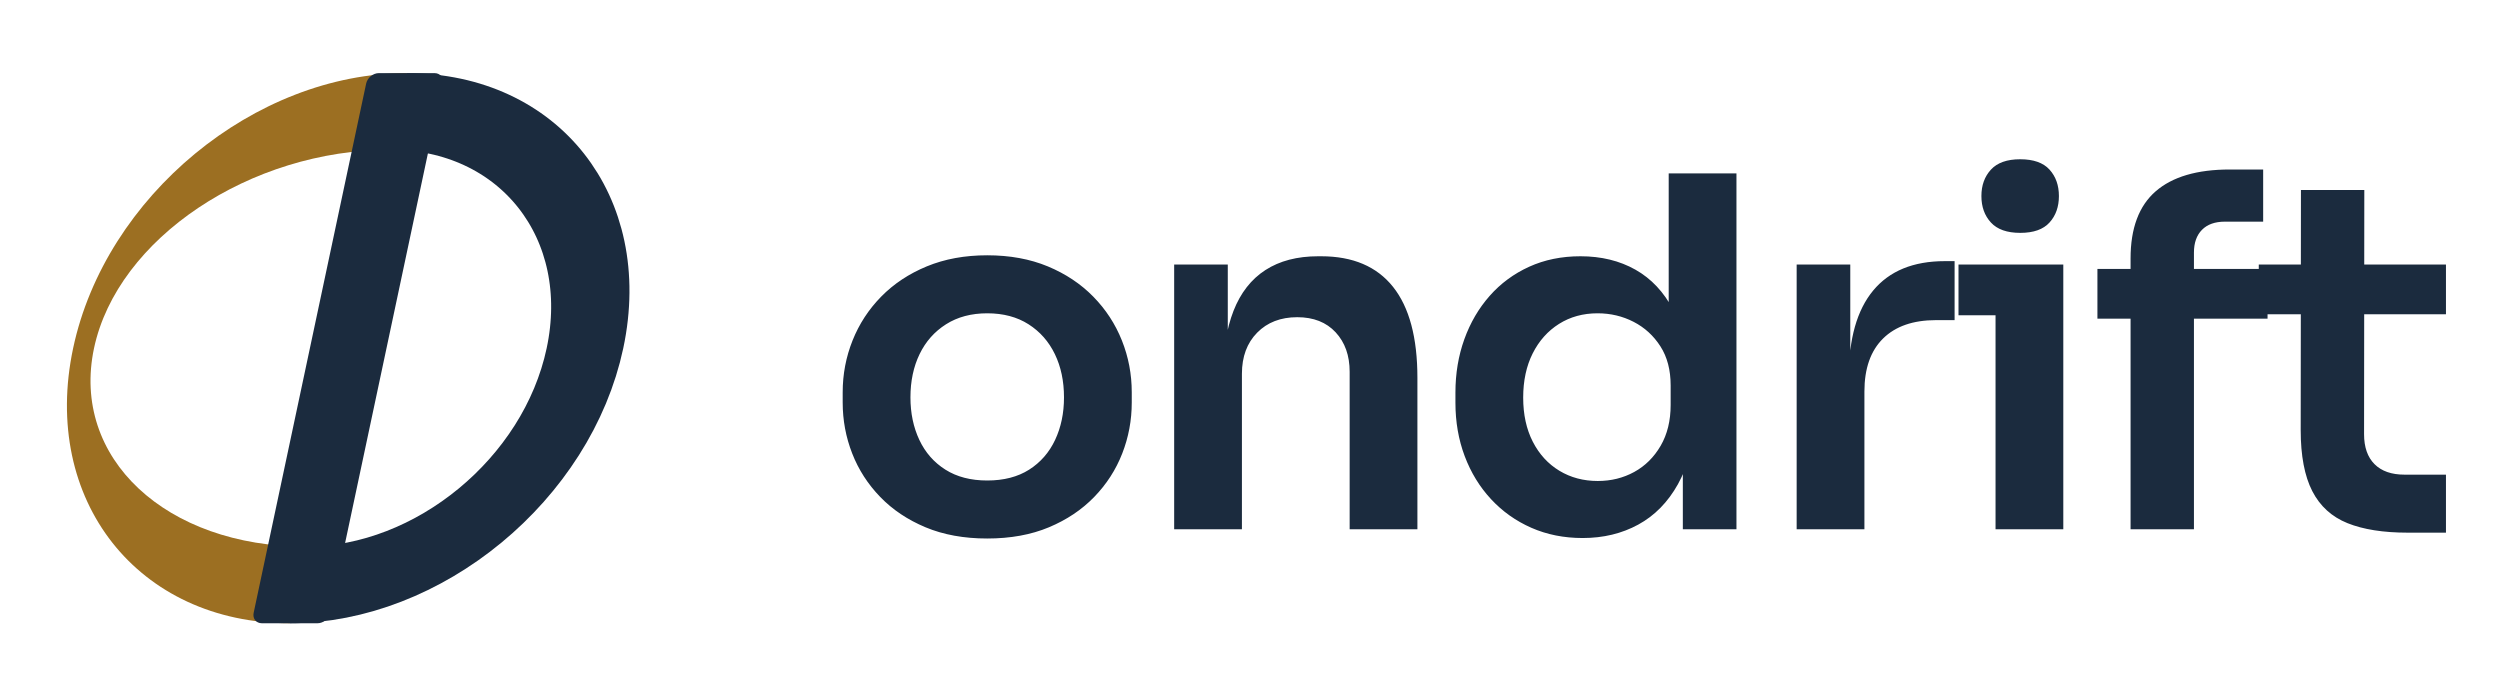
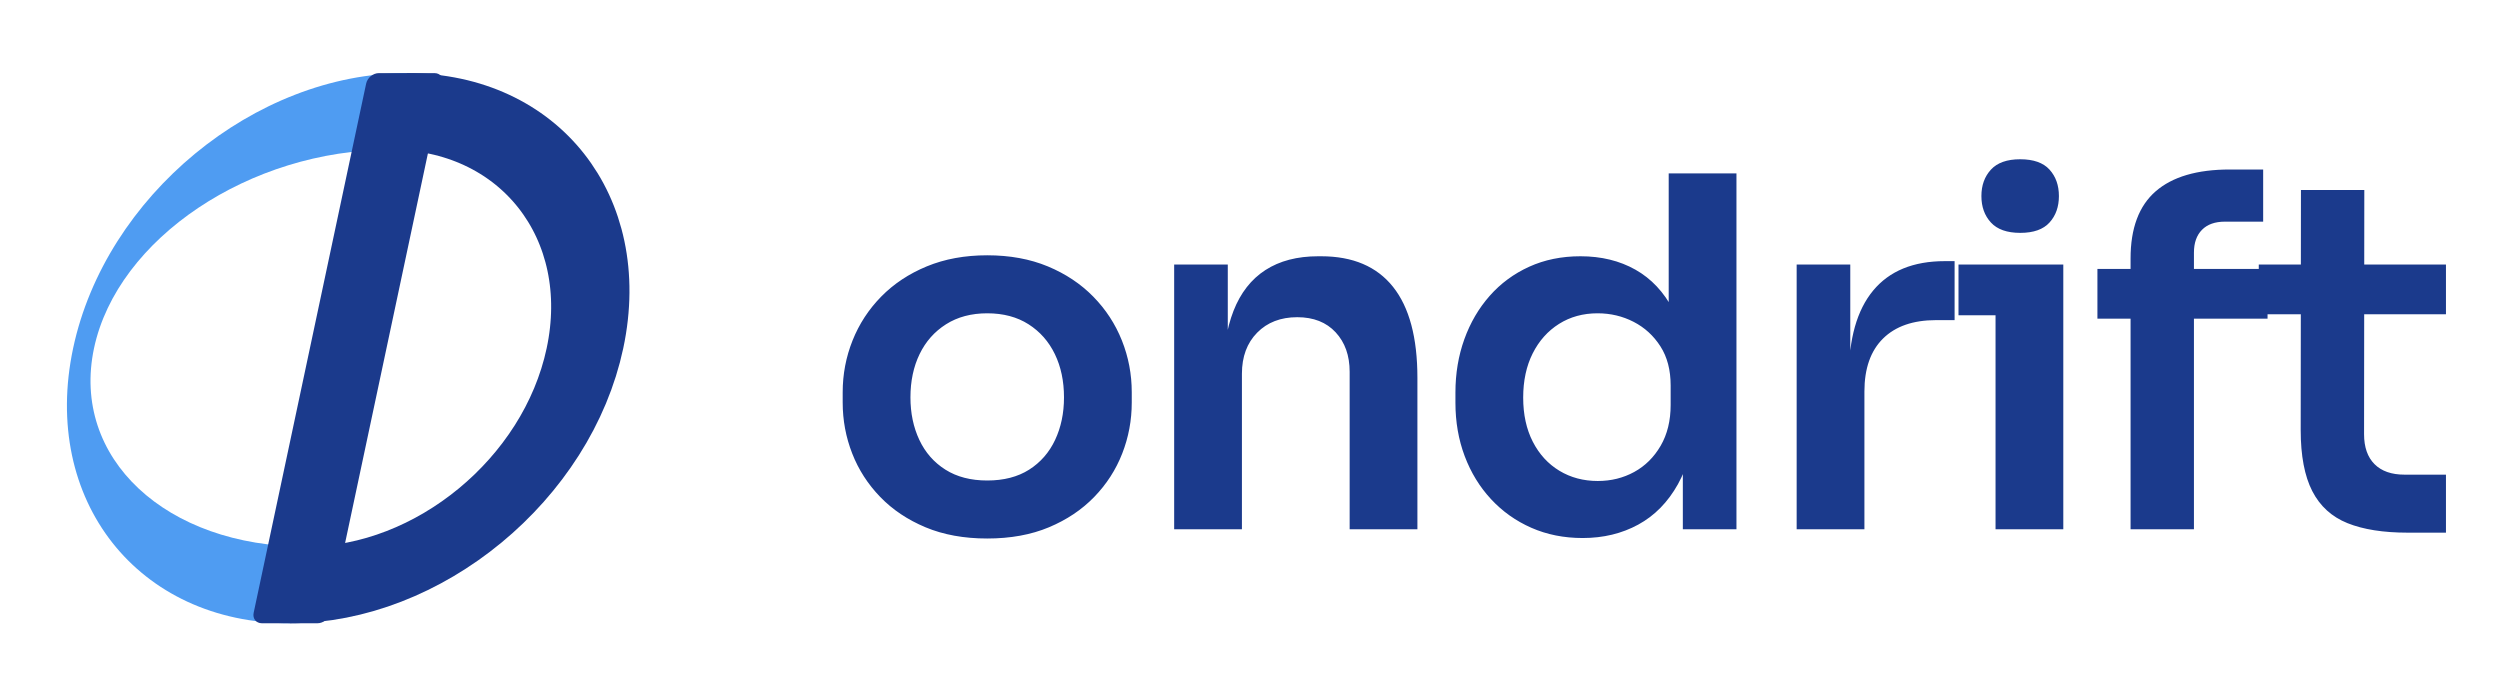
<svg xmlns="http://www.w3.org/2000/svg" viewBox="0 0 359 100" width="359" height="100">
  <g transform="translate(10.63 0) skewX(-12)">
-     <path d="M50 10.5 A39.5 39.5 0 0 0 50 89.5 L50 78.5 A36.5 28.5 0 0 1 50 21.5 Z" fill="#9c6f22" />
-     <path d="M50 16 A34 34 0 0 1 50 84" fill="none" stroke="#1b2b3e" stroke-width="11" />
-     <rect x="44.5" y="10.5" width="11" height="79.0" rx="1.5" fill="#1b2b3e" />
+     <path d="M50 10.5 A39.5 39.5 0 0 0 50 89.5 L50 78.5 A36.5 28.5 0 0 1 50 21.5 Z" fill="#4f9cf2" />
+     <path d="M50 16 A34 34 0 0 1 50 84" fill="none" stroke="#1b3a8c" stroke-width="11" />
+     <rect x="44.5" y="10.5" width="11" height="79.0" rx="1.5" fill="#1b3a8c" />
  </g>
-   <path fill="#1b2b3e" d="M141.765 77.33Q136.76 77.33 132.91 75.72Q129.06 74.11 126.4 71.362Q123.74 68.615 122.375 65.115Q121.01 61.615 121.01 57.8V56.33Q121.01 52.445 122.428 48.892Q123.845 45.34 126.54 42.593Q129.235 39.845 133.085 38.252Q136.935 36.66 141.765 36.66Q146.63 36.66 150.463 38.252Q154.295 39.845 156.99 42.593Q159.685 45.34 161.103 48.892Q162.52 52.445 162.52 56.33V57.8Q162.52 61.615 161.155 65.115Q159.79 68.615 157.13 71.362Q154.47 74.11 150.62 75.72Q146.77 77.33 141.765 77.33ZM141.765 69.0Q145.335 69.0 147.785 67.442Q150.235 65.885 151.513 63.172Q152.79 60.46 152.79 57.065Q152.79 53.565 151.478 50.852Q150.165 48.14 147.698 46.565Q145.23 44.99 141.765 44.99Q138.335 44.99 135.85 46.565Q133.365 48.14 132.053 50.852Q130.74 53.565 130.74 57.065Q130.74 60.46 132.018 63.172Q133.295 65.885 135.762 67.442Q138.23 69.0 141.765 69.0Z M168.61 76.0V37.99H176.31V54.3H175.61Q175.61 48.525 177.132 44.64Q178.655 40.755 181.717 38.777Q184.78 36.8 189.295 36.8H189.715Q196.54 36.8 200.04 41.192Q203.54 45.585 203.54 54.265V76.0H193.81V53.39Q193.81 49.89 191.798 47.72Q189.785 45.55 186.285 45.55Q182.715 45.55 180.527 47.772Q178.34 49.995 178.34 53.67V76.0Z M227.27 77.26Q223.245 77.26 219.902 75.79Q216.56 74.32 214.11 71.677Q211.66 69.035 210.33 65.5Q209 61.965 209 57.835V56.365Q209 52.27 210.277 48.717Q211.555 45.165 213.917 42.487Q216.28 39.81 219.587 38.305Q222.895 36.8 226.955 36.8Q231.435 36.8 234.847 38.725Q238.26 40.65 240.272 44.5Q242.285 48.35 242.495 54.16L239.625 50.835V24.9H249.355V76.0H241.655V59.865H243.335Q243.125 65.64 240.955 69.525Q238.785 73.41 235.25 75.335Q231.715 77.26 227.27 77.26ZM229.44 69.07Q232.31 69.07 234.672 67.775Q237.035 66.48 238.47 64.013Q239.905 61.545 239.905 58.15V55.35Q239.905 52.025 238.435 49.733Q236.965 47.44 234.585 46.215Q232.205 44.99 229.405 44.99Q226.29 44.99 223.875 46.512Q221.46 48.035 220.095 50.747Q218.73 53.46 218.73 57.1Q218.73 60.74 220.112 63.435Q221.495 66.13 223.927 67.6Q226.36 69.07 229.44 69.07Z M258 76.0V37.99H265.7V54.09H265.49Q265.49 45.935 268.99 41.718Q272.49 37.5 279.28 37.5H280.68V45.97H278.02Q273.085 45.97 270.407 48.612Q267.73 51.255 267.73 56.225V76.0Z M286.56 76.0V37.99H296.29V76.0ZM281.24 45.27V37.99H296.29V45.27ZM290.112 33.44Q287.26 33.44 285.895 31.952Q284.53 30.465 284.53 28.155Q284.53 25.845 285.899 24.357Q287.268 22.87 290.095 22.87Q292.965 22.87 294.312 24.357Q295.66 25.845 295.66 28.155Q295.66 30.465 294.312 31.952Q292.965 33.44 290.112 33.44Z M305.95 76.0V37.115Q305.95 30.605 309.555 27.472Q313.16 24.34 320.195 24.34H324.99V31.83H319.495Q317.36 31.83 316.205 33.002Q315.05 34.175 315.05 36.275V76.0ZM301.19 45.76V38.62H325.62V45.76Z M345.745 76.49Q340.495 76.49 337.1 75.125Q333.705 73.76 332.043 70.523Q330.38 67.285 330.38 61.755L330.415 27.28H339.515L339.48 62.35Q339.48 65.15 340.985 66.655Q342.49 68.16 345.29 68.16H351.24V76.49ZM324.36 45.13V37.99H351.24V45.13Z" />
+   <path fill="#1b3a8c" d="M141.765 77.33Q136.76 77.33 132.91 75.72Q129.06 74.11 126.4 71.362Q123.74 68.615 122.375 65.115Q121.01 61.615 121.01 57.8V56.33Q121.01 52.445 122.428 48.892Q123.845 45.34 126.54 42.593Q129.235 39.845 133.085 38.252Q136.935 36.66 141.765 36.66Q146.63 36.66 150.463 38.252Q154.295 39.845 156.99 42.593Q159.685 45.34 161.103 48.892Q162.52 52.445 162.52 56.33V57.8Q162.52 61.615 161.155 65.115Q159.79 68.615 157.13 71.362Q154.47 74.11 150.62 75.72Q146.77 77.33 141.765 77.33ZM141.765 69.0Q145.335 69.0 147.785 67.442Q150.235 65.885 151.513 63.172Q152.79 60.46 152.79 57.065Q152.79 53.565 151.478 50.852Q150.165 48.14 147.698 46.565Q145.23 44.99 141.765 44.99Q138.335 44.99 135.85 46.565Q133.365 48.14 132.053 50.852Q130.74 53.565 130.74 57.065Q130.74 60.46 132.018 63.172Q133.295 65.885 135.762 67.442Q138.23 69.0 141.765 69.0Z M168.61 76.0V37.99H176.31V54.3H175.61Q175.61 48.525 177.132 44.64Q178.655 40.755 181.717 38.777Q184.78 36.8 189.295 36.8H189.715Q196.54 36.8 200.04 41.192Q203.54 45.585 203.54 54.265V76.0H193.81V53.39Q193.81 49.89 191.798 47.72Q189.785 45.55 186.285 45.55Q182.715 45.55 180.527 47.772Q178.34 49.995 178.34 53.67V76.0Z M227.27 77.26Q223.245 77.26 219.902 75.79Q216.56 74.32 214.11 71.677Q211.66 69.035 210.33 65.5Q209 61.965 209 57.835V56.365Q209 52.27 210.277 48.717Q211.555 45.165 213.917 42.487Q216.28 39.81 219.587 38.305Q222.895 36.8 226.955 36.8Q231.435 36.8 234.847 38.725Q238.26 40.65 240.272 44.5Q242.285 48.35 242.495 54.16L239.625 50.835V24.9H249.355V76.0H241.655V59.865H243.335Q243.125 65.64 240.955 69.525Q238.785 73.41 235.25 75.335Q231.715 77.26 227.27 77.26ZM229.44 69.07Q232.31 69.07 234.672 67.775Q237.035 66.48 238.47 64.013Q239.905 61.545 239.905 58.15V55.35Q239.905 52.025 238.435 49.733Q236.965 47.44 234.585 46.215Q232.205 44.99 229.405 44.99Q226.29 44.99 223.875 46.512Q221.46 48.035 220.095 50.747Q218.73 53.46 218.73 57.1Q218.73 60.74 220.112 63.435Q221.495 66.13 223.927 67.6Q226.36 69.07 229.44 69.07Z M258 76.0V37.99H265.7V54.09H265.49Q265.49 45.935 268.99 41.718Q272.49 37.5 279.28 37.5H280.68V45.97H278.02Q273.085 45.97 270.407 48.612Q267.73 51.255 267.73 56.225V76.0Z M286.56 76.0V37.99H296.29V76.0ZM281.24 45.27V37.99H296.29V45.27ZM290.112 33.44Q287.26 33.44 285.895 31.952Q284.53 30.465 284.53 28.155Q284.53 25.845 285.899 24.357Q287.268 22.87 290.095 22.87Q292.965 22.87 294.312 24.357Q295.66 25.845 295.66 28.155Q295.66 30.465 294.312 31.952Q292.965 33.44 290.112 33.44Z M305.95 76.0V37.115Q305.95 30.605 309.555 27.472Q313.16 24.34 320.195 24.34H324.99V31.83H319.495Q317.36 31.83 316.205 33.002Q315.05 34.175 315.05 36.275V76.0ZM301.19 45.76V38.62H325.62V45.76Z M345.745 76.49Q340.495 76.49 337.1 75.125Q333.705 73.76 332.043 70.523Q330.38 67.285 330.38 61.755L330.415 27.28H339.515L339.48 62.35Q339.48 65.15 340.985 66.655Q342.49 68.16 345.29 68.16H351.24V76.49ZM324.36 45.13V37.99H351.24V45.13Z" />
</svg>
